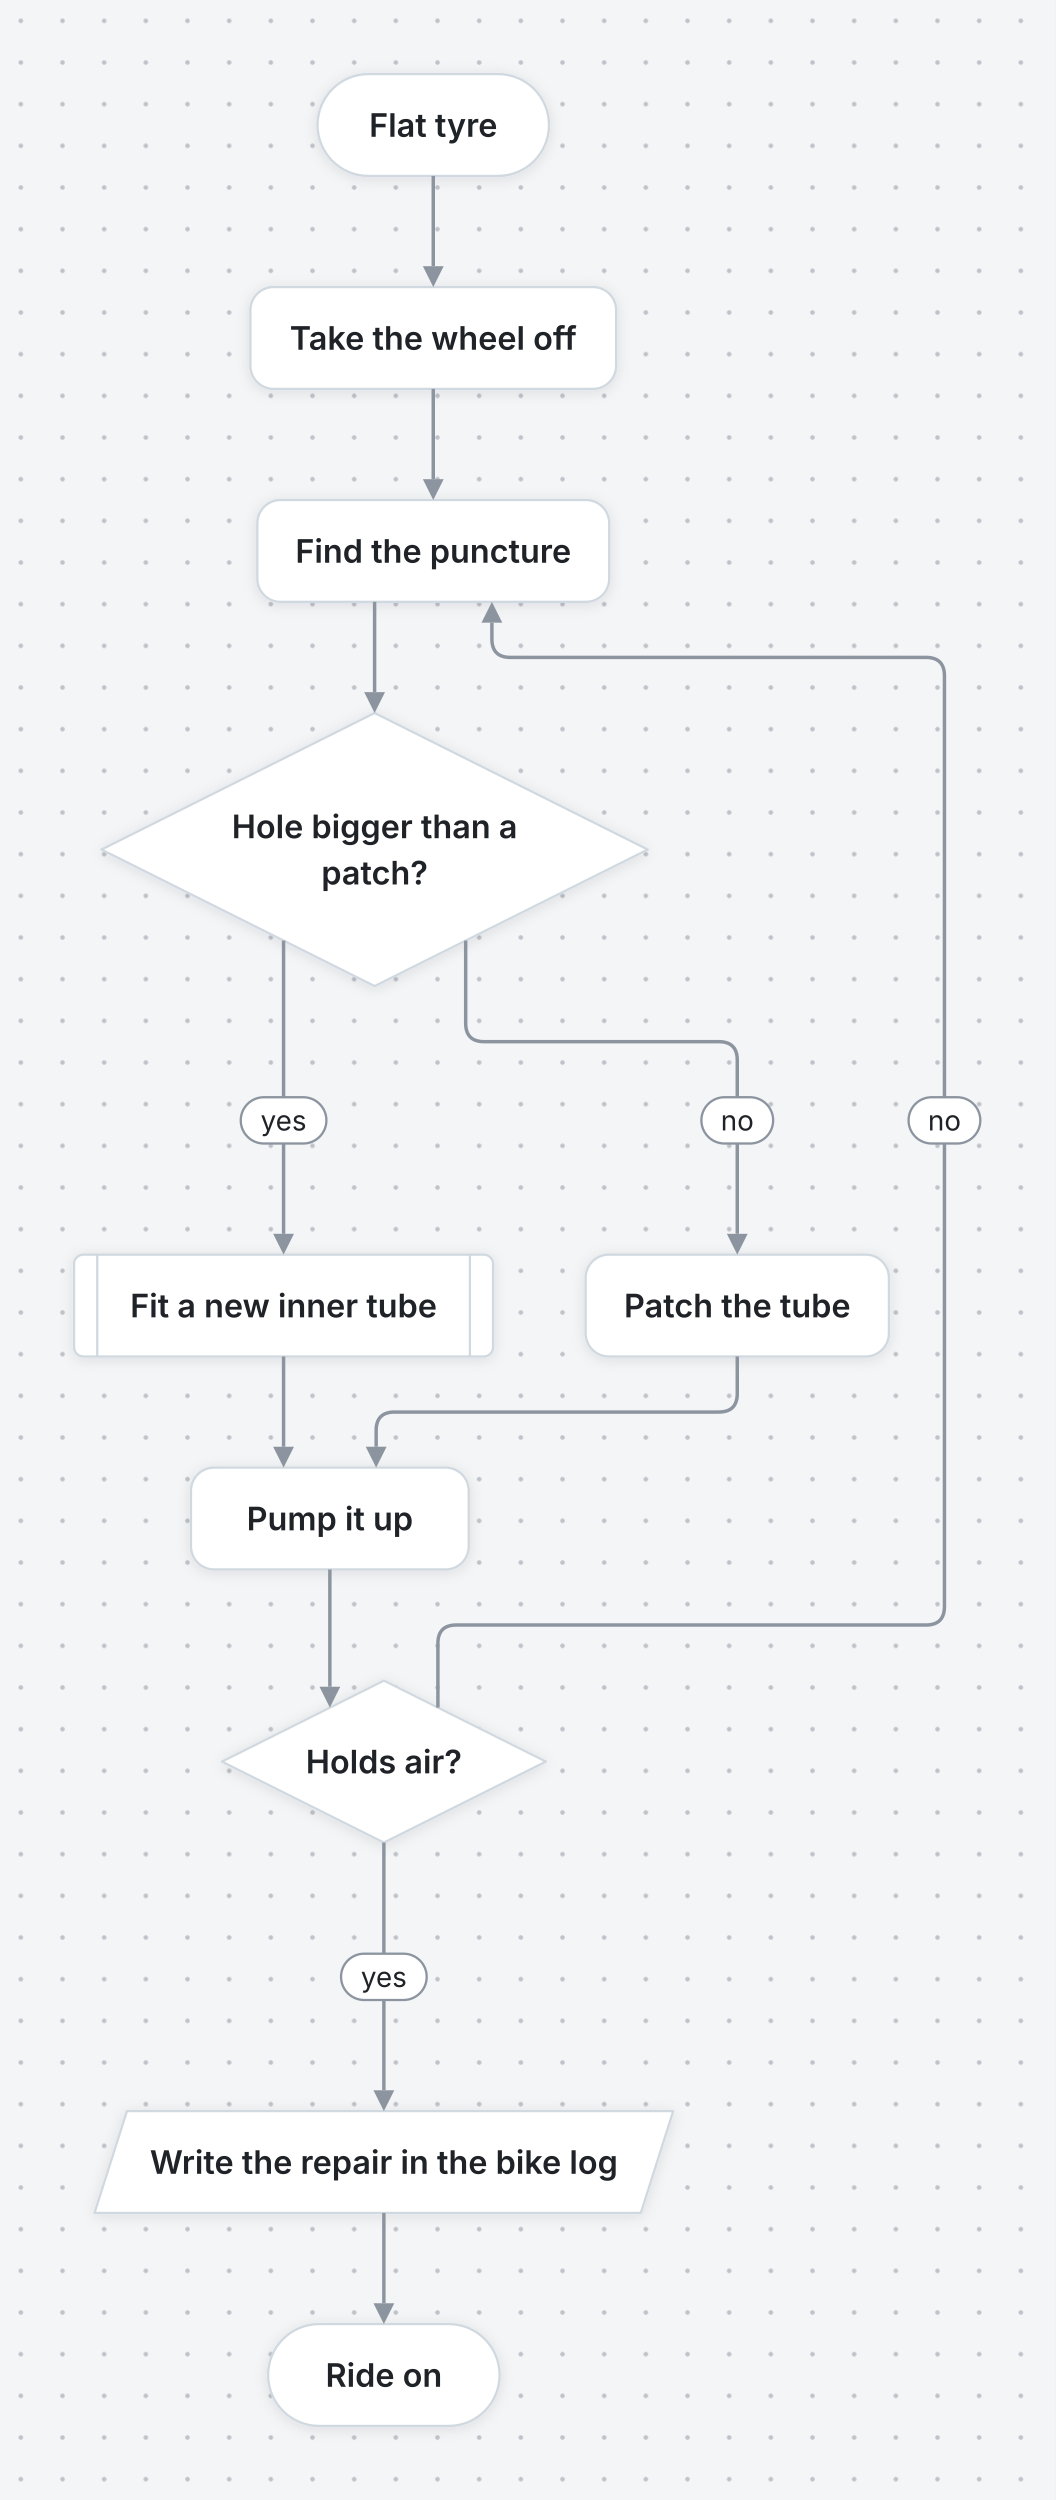
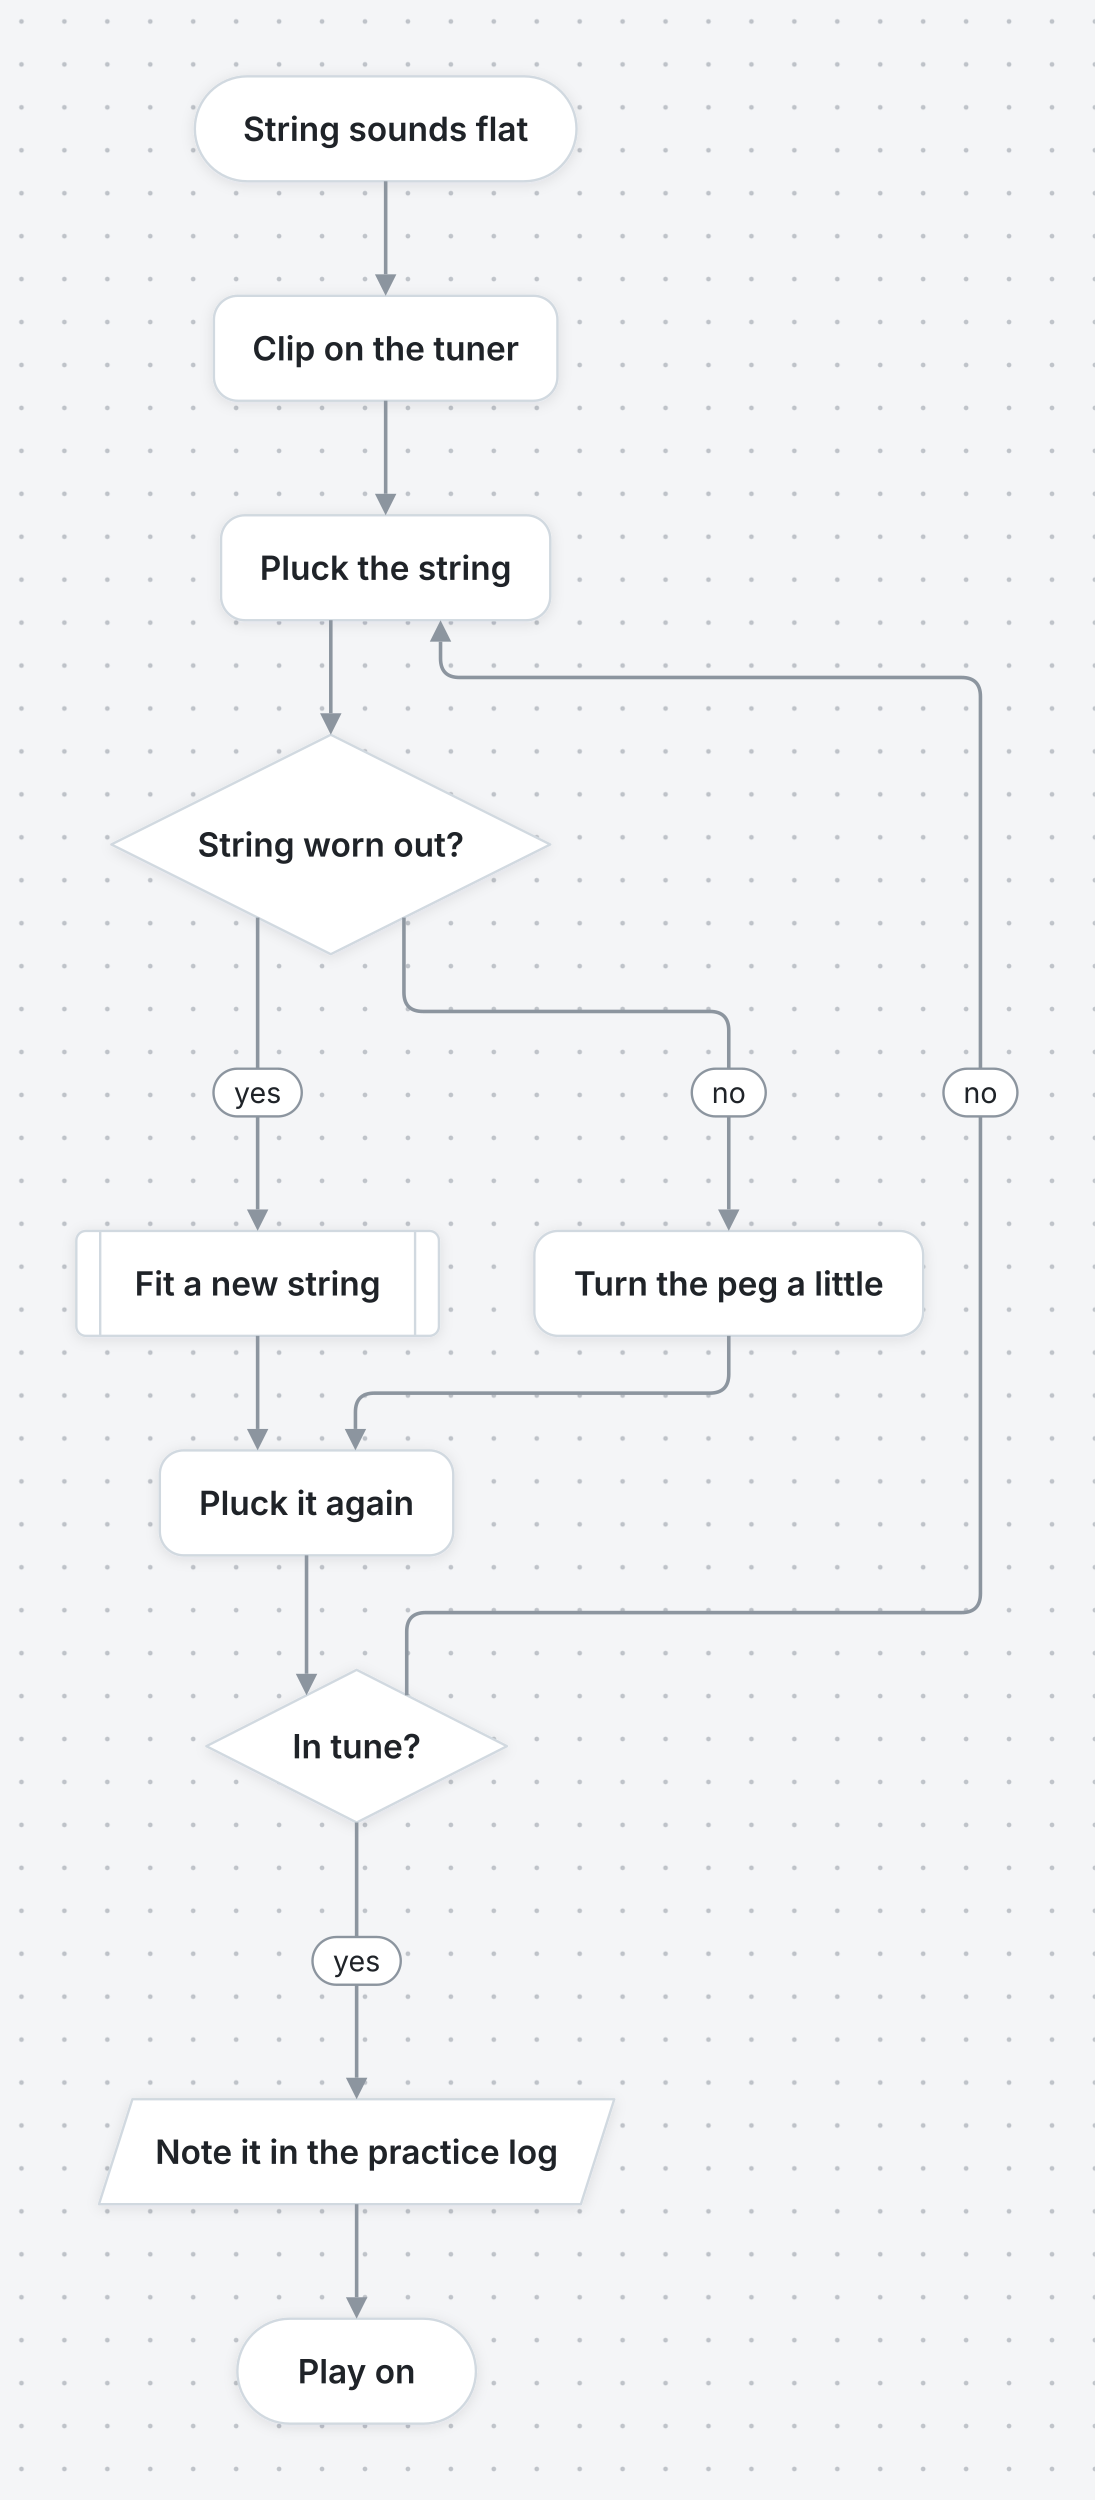
- <svg xmlns="http://www.w3.org/2000/svg" width="456" height="1080" viewBox="0 0 456 1080">
+ <svg xmlns="http://www.w3.org/2000/svg" width="459" height="1048" viewBox="0 0 459 1048">
  <defs>
    <pattern id="structa-grid-light" width="18" height="18" patternUnits="userSpaceOnUse">
      <circle cx="9" cy="9" r="1" fill="#8c959f" fill-opacity="0.5" />
    </pattern>
    <filter id="structa-shadow-light" x="-20%" y="-30%" width="140%" height="170%">
      <feDropShadow dx="0" dy="1" stdDeviation="3" flood-color="#1f2328" flood-opacity="0.1" />
    </filter>
  </defs>
-   <rect width="456" height="1080" fill="#f4f5f7" />
-   <rect width="456" height="1080" fill="url(#structa-grid-light)" />
+   <rect width="459" height="1048" fill="#f4f5f7" />
+   <rect width="459" height="1048" fill="url(#structa-grid-light)" />
  <g class="card" data-id="flat" data-kind="start">
-     <rect class="outline" x="137.17" y="32" width="100" height="44" rx="22" fill="#ffffff" stroke="#d1d9e0" stroke-width="1" filter="url(#structa-shadow-light)" />
-     <text x="187.17" y="59.09" font-family="Structa Inter, Inter, sans-serif" font-size="14" font-weight="600" fill="#1f2328" text-anchor="middle">Flat tyre</text>
+     <rect class="outline" x="81.67" y="32" width="160" height="44" rx="22" fill="#ffffff" stroke="#d1d9e0" stroke-width="1" filter="url(#structa-shadow-light)" />
+     <text x="161.67" y="59.09" font-family="Structa Inter, Inter, sans-serif" font-size="14" font-weight="600" fill="#1f2328" text-anchor="middle">String sounds flat</text>
  </g>
-   <g class="card" data-id="wheel" data-kind="step">
-     <rect class="outline" x="108.17" y="124" width="158" height="44" rx="10" fill="#ffffff" stroke="#d1d9e0" stroke-width="1" filter="url(#structa-shadow-light)" />
-     <text x="187.17" y="151.09" font-family="Structa Inter, Inter, sans-serif" font-size="14" font-weight="600" fill="#1f2328" text-anchor="middle">Take the wheel off</text>
+   <g class="card" data-id="tuner" data-kind="step">
+     <rect class="outline" x="89.67" y="124" width="144" height="44" rx="10" fill="#ffffff" stroke="#d1d9e0" stroke-width="1" filter="url(#structa-shadow-light)" />
+     <text x="161.67" y="151.09" font-family="Structa Inter, Inter, sans-serif" font-size="14" font-weight="600" fill="#1f2328" text-anchor="middle">Clip on the tuner</text>
  </g>
-   <g class="card" data-id="find" data-kind="step">
-     <rect class="outline" x="111.17" y="216" width="152" height="44" rx="10" fill="#ffffff" stroke="#d1d9e0" stroke-width="1" filter="url(#structa-shadow-light)" />
-     <text x="187.17" y="243.09" font-family="Structa Inter, Inter, sans-serif" font-size="14" font-weight="600" fill="#1f2328" text-anchor="middle">Find the puncture</text>
+   <g class="card" data-id="pluck" data-kind="step">
+     <rect class="outline" x="92.67" y="216" width="138" height="44" rx="10" fill="#ffffff" stroke="#d1d9e0" stroke-width="1" filter="url(#structa-shadow-light)" />
+     <text x="161.67" y="243.09" font-family="Structa Inter, Inter, sans-serif" font-size="14" font-weight="600" fill="#1f2328" text-anchor="middle">Pluck the string</text>
  </g>
-   <g class="card" data-id="big" data-kind="decision">
-     <path class="outline" d="M161.83 308 L279.83 367 L161.83 426 L43.83 367 Z" fill="#ffffff" stroke="#d1d9e0" stroke-width="1" filter="url(#structa-shadow-light)" stroke-linejoin="round" />
-     <text x="161.83" y="362.09" font-family="Structa Inter, Inter, sans-serif" font-size="14" font-weight="600" fill="#1f2328" text-anchor="middle">Hole bigger than a</text>
-     <text x="161.83" y="382.09" font-family="Structa Inter, Inter, sans-serif" font-size="14" font-weight="600" fill="#1f2328" text-anchor="middle">patch?</text>
+   <g class="card" data-id="worn" data-kind="decision">
+     <path class="outline" d="M138.67 308 L230.67 354 L138.67 400 L46.67 354 Z" fill="#ffffff" stroke="#d1d9e0" stroke-width="1" filter="url(#structa-shadow-light)" stroke-linejoin="round" />
+     <text x="138.67" y="359.09" font-family="Structa Inter, Inter, sans-serif" font-size="14" font-weight="600" fill="#1f2328" text-anchor="middle">String worn out?</text>
  </g>
-   <g class="card" data-id="tube" data-kind="subprocess">
-     <rect class="outline" x="32" y="542" width="181" height="44" rx="4" fill="#ffffff" stroke="#d1d9e0" stroke-width="1" filter="url(#structa-shadow-light)" />
-     <path class="marks" d="M42 542 L42 586 M203 542 L203 586" fill="none" stroke="#d1d9e0" stroke-width="1" />
-     <text x="122.5" y="569.09" font-family="Structa Inter, Inter, sans-serif" font-size="14" font-weight="600" fill="#1f2328" text-anchor="middle">Fit a new inner tube</text>
+   <g class="card" data-id="restring" data-kind="subprocess">
+     <rect class="outline" x="32" y="516" width="152" height="44" rx="4" fill="#ffffff" stroke="#d1d9e0" stroke-width="1" filter="url(#structa-shadow-light)" />
+     <path class="marks" d="M42 516 L42 560 M174 516 L174 560" fill="none" stroke="#d1d9e0" stroke-width="1" />
+     <text x="108" y="543.09" font-family="Structa Inter, Inter, sans-serif" font-size="14" font-weight="600" fill="#1f2328" text-anchor="middle">Fit a new string</text>
  </g>
-   <g class="card" data-id="patch" data-kind="step">
-     <rect class="outline" x="253" y="542" width="131" height="44" rx="10" fill="#ffffff" stroke="#d1d9e0" stroke-width="1" filter="url(#structa-shadow-light)" />
-     <text x="318.5" y="569.09" font-family="Structa Inter, Inter, sans-serif" font-size="14" font-weight="600" fill="#1f2328" text-anchor="middle">Patch the tube</text>
+   <g class="card" data-id="peg" data-kind="step">
+     <rect class="outline" x="224" y="516" width="163" height="44" rx="10" fill="#ffffff" stroke="#d1d9e0" stroke-width="1" filter="url(#structa-shadow-light)" />
+     <text x="305.5" y="543.09" font-family="Structa Inter, Inter, sans-serif" font-size="14" font-weight="600" fill="#1f2328" text-anchor="middle">Turn the peg a little</text>
  </g>
-   <g class="card" data-id="pump" data-kind="step">
-     <rect class="outline" x="82.5" y="634" width="120" height="44" rx="10" fill="#ffffff" stroke="#d1d9e0" stroke-width="1" filter="url(#structa-shadow-light)" />
-     <text x="142.5" y="661.09" font-family="Structa Inter, Inter, sans-serif" font-size="14" font-weight="600" fill="#1f2328" text-anchor="middle">Pump it up</text>
+   <g class="card" data-id="again" data-kind="step">
+     <rect class="outline" x="67" y="608" width="123" height="44" rx="10" fill="#ffffff" stroke="#d1d9e0" stroke-width="1" filter="url(#structa-shadow-light)" />
+     <text x="128.5" y="635.09" font-family="Structa Inter, Inter, sans-serif" font-size="14" font-weight="600" fill="#1f2328" text-anchor="middle">Pluck it again</text>
  </g>
-   <g class="card" data-id="holds" data-kind="decision">
-     <path class="outline" d="M165.83 726 L235.83 761 L165.83 796 L95.83 761 Z" fill="#ffffff" stroke="#d1d9e0" stroke-width="1" filter="url(#structa-shadow-light)" stroke-linejoin="round" />
-     <text x="165.83" y="766.09" font-family="Structa Inter, Inter, sans-serif" font-size="14" font-weight="600" fill="#1f2328" text-anchor="middle">Holds air?</text>
+   <g class="card" data-id="tuned" data-kind="decision">
+     <path class="outline" d="M149.5 700 L212.5 732 L149.5 764 L86.5 732 Z" fill="#ffffff" stroke="#d1d9e0" stroke-width="1" filter="url(#structa-shadow-light)" stroke-linejoin="round" />
+     <text x="149.5" y="737.09" font-family="Structa Inter, Inter, sans-serif" font-size="14" font-weight="600" fill="#1f2328" text-anchor="middle">In tune?</text>
  </g>
  <g class="card" data-id="log" data-kind="io">
-     <path class="outline" d="M54.83 912 L290.83 912 L276.83 956 L40.83 956 Z" fill="#ffffff" stroke="#d1d9e0" stroke-width="1" filter="url(#structa-shadow-light)" stroke-linejoin="round" />
-     <text x="165.83" y="939.09" font-family="Structa Inter, Inter, sans-serif" font-size="14" font-weight="600" fill="#1f2328" text-anchor="middle">Write the repair in the bike log</text>
+     <path class="outline" d="M55.5 880 L257.5 880 L243.5 924 L41.5 924 Z" fill="#ffffff" stroke="#d1d9e0" stroke-width="1" filter="url(#structa-shadow-light)" stroke-linejoin="round" />
+     <text x="149.5" y="907.09" font-family="Structa Inter, Inter, sans-serif" font-size="14" font-weight="600" fill="#1f2328" text-anchor="middle">Note it in the practice log</text>
  </g>
-   <g class="card" data-id="ride" data-kind="end">
-     <rect class="outline" x="115.83" y="1004" width="100" height="44" rx="22" fill="#ffffff" stroke="#d1d9e0" stroke-width="1" filter="url(#structa-shadow-light)" />
-     <text x="165.83" y="1031.09" font-family="Structa Inter, Inter, sans-serif" font-size="14" font-weight="600" fill="#1f2328" text-anchor="middle">Ride on</text>
+   <g class="card" data-id="play" data-kind="end">
+     <rect class="outline" x="99.5" y="972" width="100" height="44" rx="22" fill="#ffffff" stroke="#d1d9e0" stroke-width="1" filter="url(#structa-shadow-light)" />
+     <text x="149.5" y="999.09" font-family="Structa Inter, Inter, sans-serif" font-size="14" font-weight="600" fill="#1f2328" text-anchor="middle">Play on</text>
  </g>
-   <g class="line" data-id="edges[0]" data-kind="flow" data-from="flat" data-to="wheel">
-     <path d="M187.17 76 L187.17 115" fill="none" stroke="#8c959f" stroke-width="1.5" stroke-linejoin="round" />
-     <path d="M187.17 124 L182.67 115 L191.67 115 Z" fill="#8c959f" />
+   <g class="line" data-id="edges[0]" data-kind="flow" data-from="flat" data-to="tuner">
+     <path d="M161.67 76 L161.67 115" fill="none" stroke="#8c959f" stroke-width="1.5" stroke-linejoin="round" />
+     <path d="M161.67 124 L157.17 115 L166.17 115 Z" fill="#8c959f" />
  </g>
-   <g class="line" data-id="edges[1]" data-kind="flow" data-from="wheel" data-to="find">
-     <path d="M187.17 168 L187.17 207" fill="none" stroke="#8c959f" stroke-width="1.5" stroke-linejoin="round" />
-     <path d="M187.17 216 L182.67 207 L191.67 207 Z" fill="#8c959f" />
+   <g class="line" data-id="edges[1]" data-kind="flow" data-from="tuner" data-to="pluck">
+     <path d="M161.67 168 L161.67 207" fill="none" stroke="#8c959f" stroke-width="1.5" stroke-linejoin="round" />
+     <path d="M161.67 216 L157.17 207 L166.17 207 Z" fill="#8c959f" />
  </g>
-   <g class="line" data-id="edges[2]" data-kind="flow" data-from="find" data-to="big">
-     <path d="M161.83 260 L161.83 299" fill="none" stroke="#8c959f" stroke-width="1.5" stroke-linejoin="round" />
-     <path d="M161.83 308 L157.33 299 L166.33 299 Z" fill="#8c959f" />
+   <g class="line" data-id="edges[2]" data-kind="flow" data-from="pluck" data-to="worn">
+     <path d="M138.67 260 L138.67 299" fill="none" stroke="#8c959f" stroke-width="1.5" stroke-linejoin="round" />
+     <path d="M138.67 308 L134.17 299 L143.17 299 Z" fill="#8c959f" />
  </g>
-   <g class="line" data-id="edges[3]" data-kind="flow" data-from="big" data-to="tube">
-     <path d="M122.5 406.33 L122.5 533" fill="none" stroke="#8c959f" stroke-width="1.5" stroke-linejoin="round" />
-     <path d="M122.5 542 L118 533 L127 533 Z" fill="#8c959f" />
+   <g class="line" data-id="edges[3]" data-kind="flow" data-from="worn" data-to="restring">
+     <path d="M108 384.67 L108 507" fill="none" stroke="#8c959f" stroke-width="1.5" stroke-linejoin="round" />
+     <path d="M108 516 L103.5 507 L112.5 507 Z" fill="#8c959f" />
  </g>
-   <g class="line" data-id="edges[4]" data-kind="flow" data-from="big" data-to="patch">
-     <path d="M201.17 406.33 L201.17 442 Q201.17 450 209.17 450 L310.5 450 Q318.5 450 318.5 458 L318.5 533" fill="none" stroke="#8c959f" stroke-width="1.5" stroke-linejoin="round" />
-     <path d="M318.5 542 L314 533 L323 533 Z" fill="#8c959f" />
+   <g class="line" data-id="edges[4]" data-kind="flow" data-from="worn" data-to="peg">
+     <path d="M169.33 384.67 L169.33 416 Q169.33 424 177.33 424 L297.5 424 Q305.5 424 305.5 432 L305.5 507" fill="none" stroke="#8c959f" stroke-width="1.5" stroke-linejoin="round" />
+     <path d="M305.5 516 L301 507 L310 507 Z" fill="#8c959f" />
  </g>
-   <g class="line" data-id="edges[5]" data-kind="flow" data-from="tube" data-to="pump">
-     <path d="M122.5 586 L122.5 625" fill="none" stroke="#8c959f" stroke-width="1.5" stroke-linejoin="round" />
-     <path d="M122.5 634 L118 625 L127 625 Z" fill="#8c959f" />
+   <g class="line" data-id="edges[5]" data-kind="flow" data-from="restring" data-to="again">
+     <path d="M108 560 L108 599" fill="none" stroke="#8c959f" stroke-width="1.5" stroke-linejoin="round" />
+     <path d="M108 608 L103.5 599 L112.5 599 Z" fill="#8c959f" />
  </g>
-   <g class="line" data-id="edges[6]" data-kind="flow" data-from="patch" data-to="pump">
-     <path d="M318.5 586 L318.5 602 Q318.5 610 310.5 610 L170.5 610 Q162.5 610 162.5 618 L162.5 625" fill="none" stroke="#8c959f" stroke-width="1.5" stroke-linejoin="round" />
-     <path d="M162.5 634 L158 625 L167 625 Z" fill="#8c959f" />
+   <g class="line" data-id="edges[6]" data-kind="flow" data-from="peg" data-to="again">
+     <path d="M305.5 560 L305.5 576 Q305.5 584 297.5 584 L157 584 Q149 584 149 592 L149 599" fill="none" stroke="#8c959f" stroke-width="1.5" stroke-linejoin="round" />
+     <path d="M149 608 L144.5 599 L153.5 599 Z" fill="#8c959f" />
  </g>
-   <g class="line" data-id="edges[7]" data-kind="flow" data-from="pump" data-to="holds">
-     <path d="M142.5 678 L142.5 728.67" fill="none" stroke="#8c959f" stroke-width="1.5" stroke-linejoin="round" />
-     <path d="M142.5 737.67 L138 728.67 L147 728.67 Z" fill="#8c959f" />
+   <g class="line" data-id="edges[7]" data-kind="flow" data-from="again" data-to="tuned">
+     <path d="M128.5 652 L128.5 701.67" fill="none" stroke="#8c959f" stroke-width="1.5" stroke-linejoin="round" />
+     <path d="M128.5 710.67 L124 701.67 L133 701.67 Z" fill="#8c959f" />
  </g>
-   <g class="line" data-id="edges[8]" data-kind="flow" data-from="holds" data-to="log">
-     <path d="M165.83 796 L165.83 903" fill="none" stroke="#8c959f" stroke-width="1.5" stroke-linejoin="round" />
-     <path d="M165.83 912 L161.33 903 L170.33 903 Z" fill="#8c959f" />
+   <g class="line" data-id="edges[8]" data-kind="flow" data-from="tuned" data-to="log">
+     <path d="M149.5 764 L149.5 871" fill="none" stroke="#8c959f" stroke-width="1.5" stroke-linejoin="round" />
+     <path d="M149.5 880 L145 871 L154 871 Z" fill="#8c959f" />
  </g>
-   <g class="line" data-id="edges[9]" data-kind="flow" data-from="holds" data-to="find">
-     <path d="M189.17 737.67 L189.17 710 Q189.17 702 197.17 702 L400 702 Q408 702 408 694 L408 292 Q408 284 400 284 L220.5 284 Q212.5 284 212.5 276 L212.5 269" fill="none" stroke="#8c959f" stroke-width="1.5" stroke-linejoin="round" />
-     <path d="M212.5 260 L217 269 L208 269 Z" fill="#8c959f" />
+   <g class="line" data-id="edges[9]" data-kind="flow" data-from="tuned" data-to="pluck">
+     <path d="M170.5 710.67 L170.5 684 Q170.5 676 178.5 676 L403 676 Q411 676 411 668 L411 292 Q411 284 403 284 L192.67 284 Q184.67 284 184.67 276 L184.67 269" fill="none" stroke="#8c959f" stroke-width="1.5" stroke-linejoin="round" />
+     <path d="M184.67 260 L189.17 269 L180.17 269 Z" fill="#8c959f" />
  </g>
-   <g class="line" data-id="edges[10]" data-kind="flow" data-from="log" data-to="ride">
-     <path d="M165.83 956 L165.83 995" fill="none" stroke="#8c959f" stroke-width="1.5" stroke-linejoin="round" />
-     <path d="M165.83 1004 L161.33 995 L170.33 995 Z" fill="#8c959f" />
+   <g class="line" data-id="edges[10]" data-kind="flow" data-from="log" data-to="play">
+     <path d="M149.5 924 L149.5 963" fill="none" stroke="#8c959f" stroke-width="1.5" stroke-linejoin="round" />
+     <path d="M149.5 972 L145 963 L154 963 Z" fill="#8c959f" />
  </g>
  <g class="line-labels">
    <g class="line-label" data-line="edges[3]">
-       <rect x="104" y="474" width="37" height="20" rx="10" fill="#ffffff" stroke="#8c959f" stroke-width="1" />
-       <text x="122.5" y="488.37" font-family="Structa Inter, Inter, sans-serif" font-size="12" font-weight="400" fill="#1f2328" text-anchor="middle">yes</text>
+       <rect x="89.5" y="448" width="37" height="20" rx="10" fill="#ffffff" stroke="#8c959f" stroke-width="1" />
+       <text x="108" y="462.37" font-family="Structa Inter, Inter, sans-serif" font-size="12" font-weight="400" fill="#1f2328" text-anchor="middle">yes</text>
    </g>
    <g class="line-label" data-line="edges[4]">
-       <rect x="303" y="474" width="31" height="20" rx="10" fill="#ffffff" stroke="#8c959f" stroke-width="1" />
-       <text x="318.5" y="488.37" font-family="Structa Inter, Inter, sans-serif" font-size="12" font-weight="400" fill="#1f2328" text-anchor="middle">no</text>
+       <rect x="290" y="448" width="31" height="20" rx="10" fill="#ffffff" stroke="#8c959f" stroke-width="1" />
+       <text x="305.5" y="462.37" font-family="Structa Inter, Inter, sans-serif" font-size="12" font-weight="400" fill="#1f2328" text-anchor="middle">no</text>
    </g>
    <g class="line-label" data-line="edges[8]">
-       <rect x="147.33" y="844" width="37" height="20" rx="10" fill="#ffffff" stroke="#8c959f" stroke-width="1" />
-       <text x="165.83" y="858.37" font-family="Structa Inter, Inter, sans-serif" font-size="12" font-weight="400" fill="#1f2328" text-anchor="middle">yes</text>
+       <rect x="131" y="812" width="37" height="20" rx="10" fill="#ffffff" stroke="#8c959f" stroke-width="1" />
+       <text x="149.5" y="826.37" font-family="Structa Inter, Inter, sans-serif" font-size="12" font-weight="400" fill="#1f2328" text-anchor="middle">yes</text>
    </g>
    <g class="line-label" data-line="edges[9]">
-       <rect x="392.5" y="474" width="31" height="20" rx="10" fill="#ffffff" stroke="#8c959f" stroke-width="1" />
-       <text x="408" y="488.37" font-family="Structa Inter, Inter, sans-serif" font-size="12" font-weight="400" fill="#1f2328" text-anchor="middle">no</text>
+       <rect x="395.5" y="448" width="31" height="20" rx="10" fill="#ffffff" stroke="#8c959f" stroke-width="1" />
+       <text x="411" y="462.37" font-family="Structa Inter, Inter, sans-serif" font-size="12" font-weight="400" fill="#1f2328" text-anchor="middle">no</text>
    </g>
  </g>
</svg>
